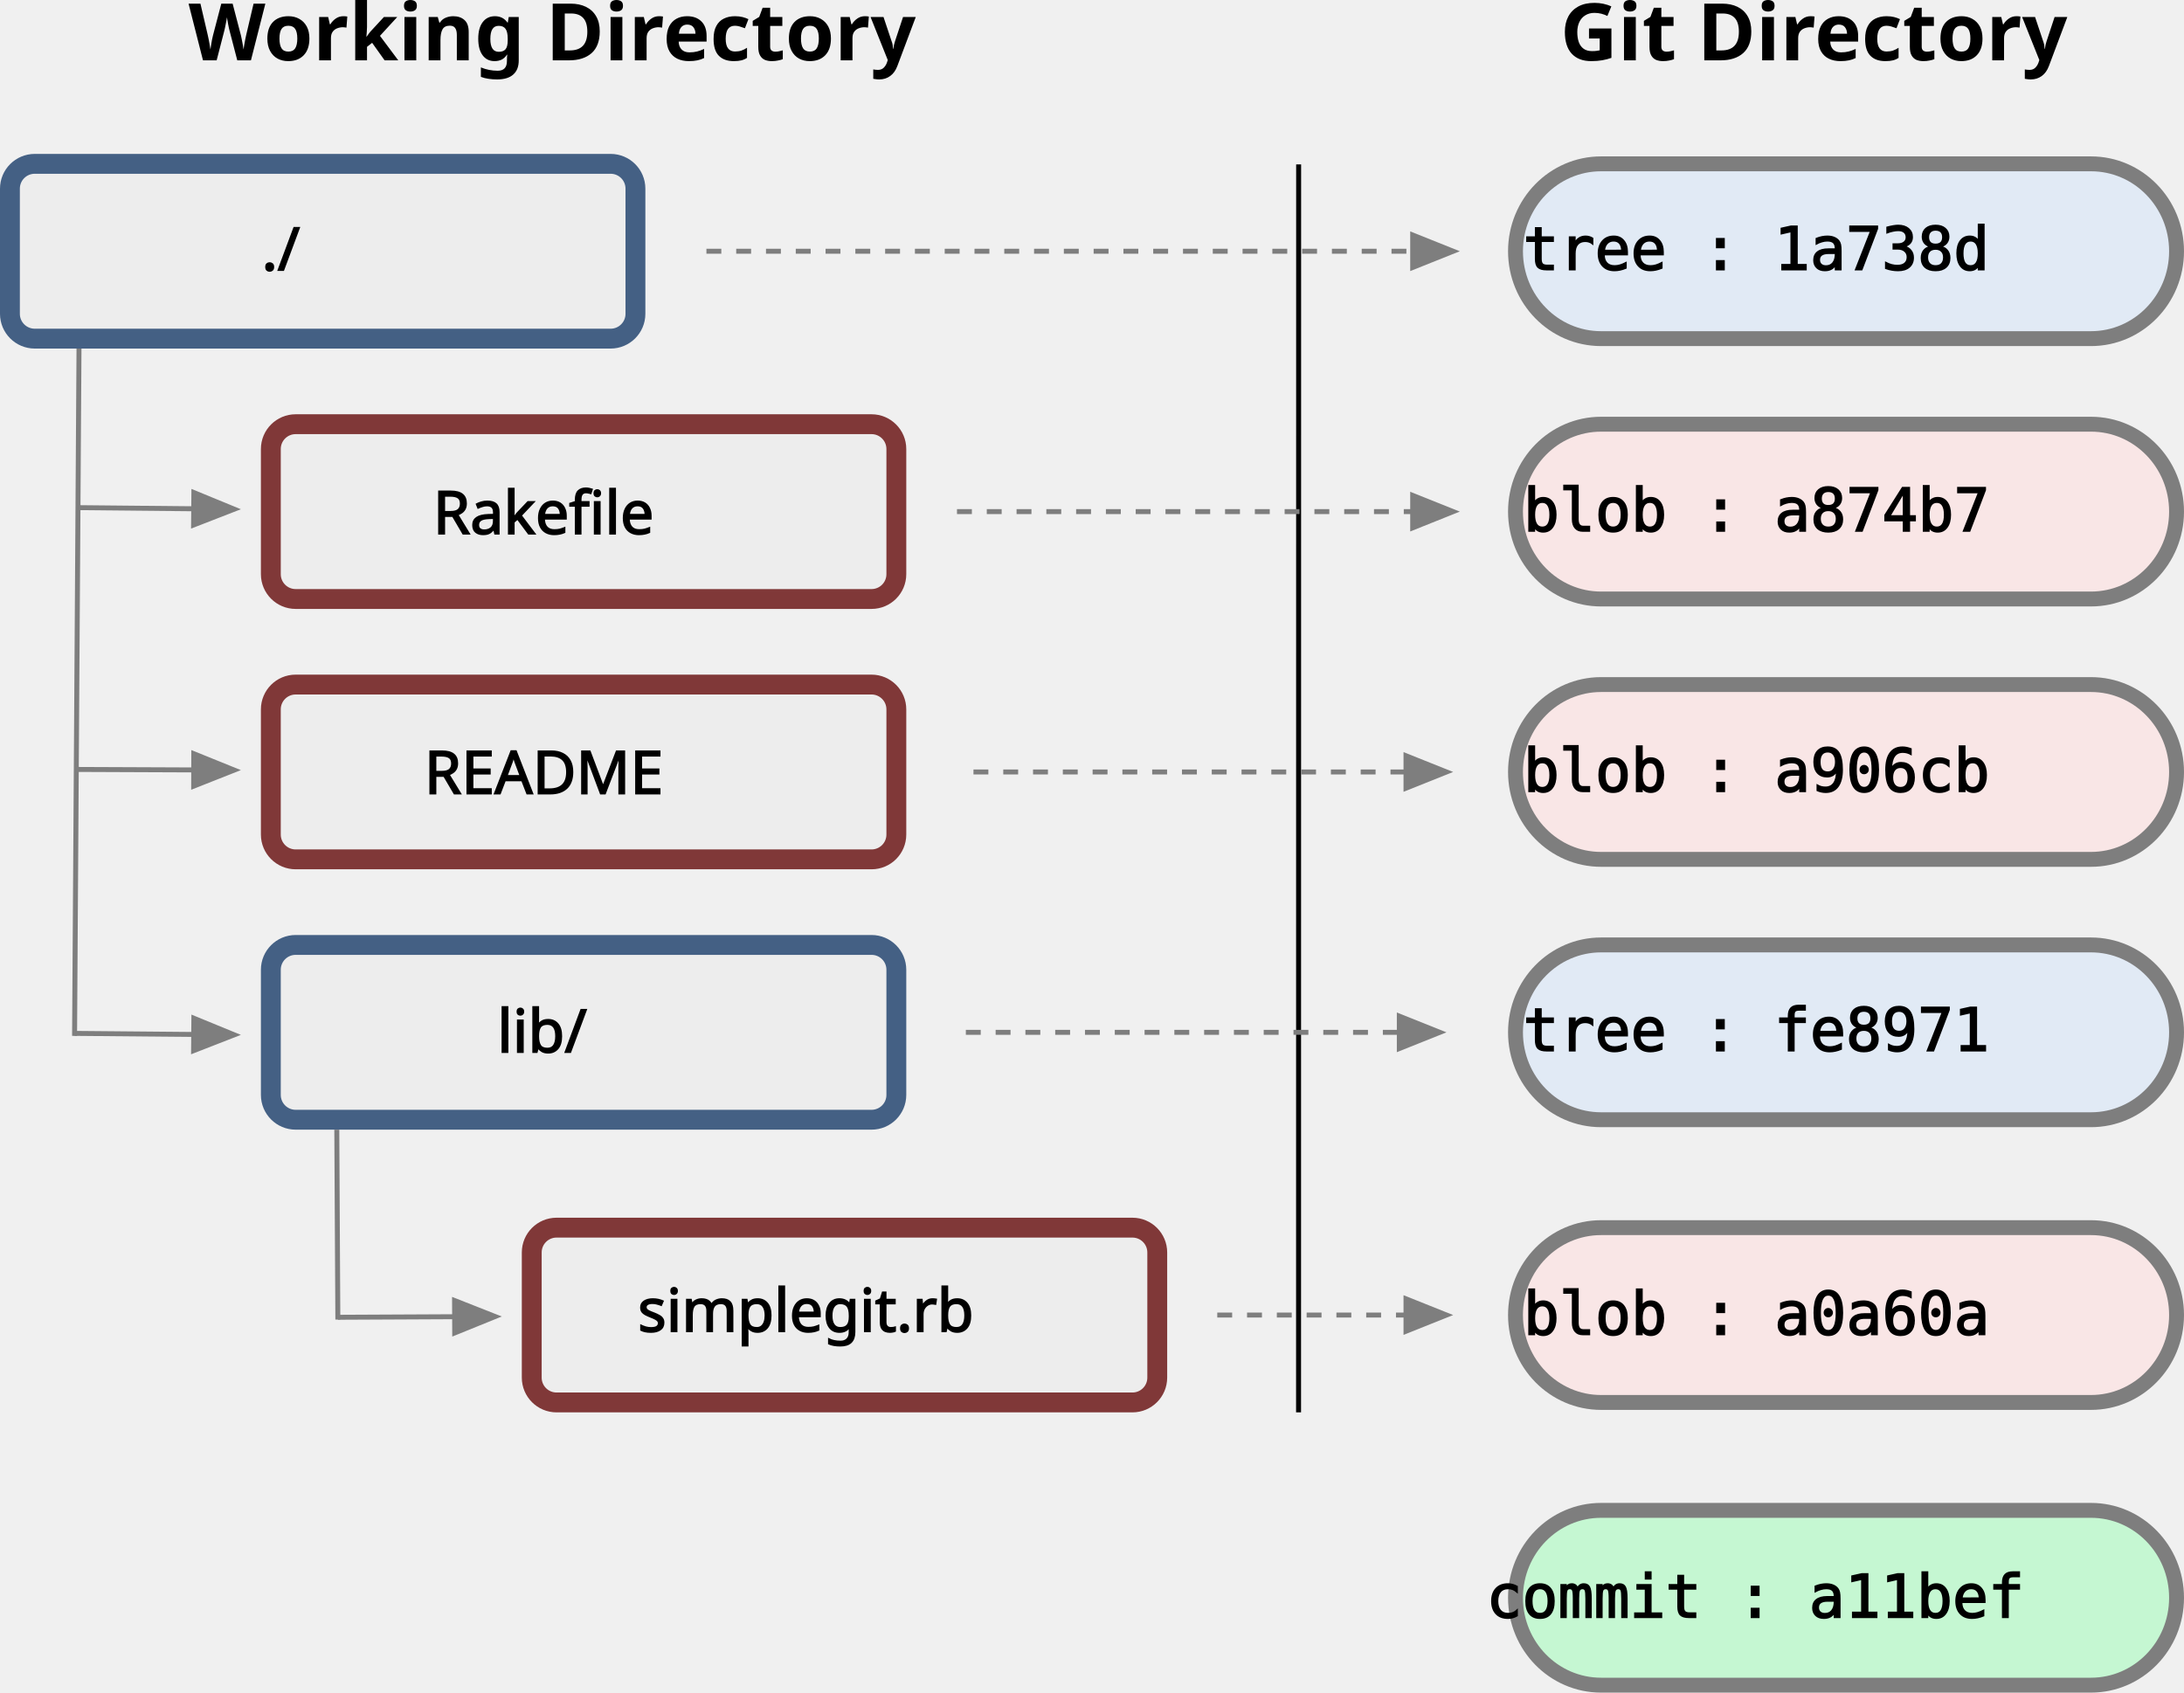
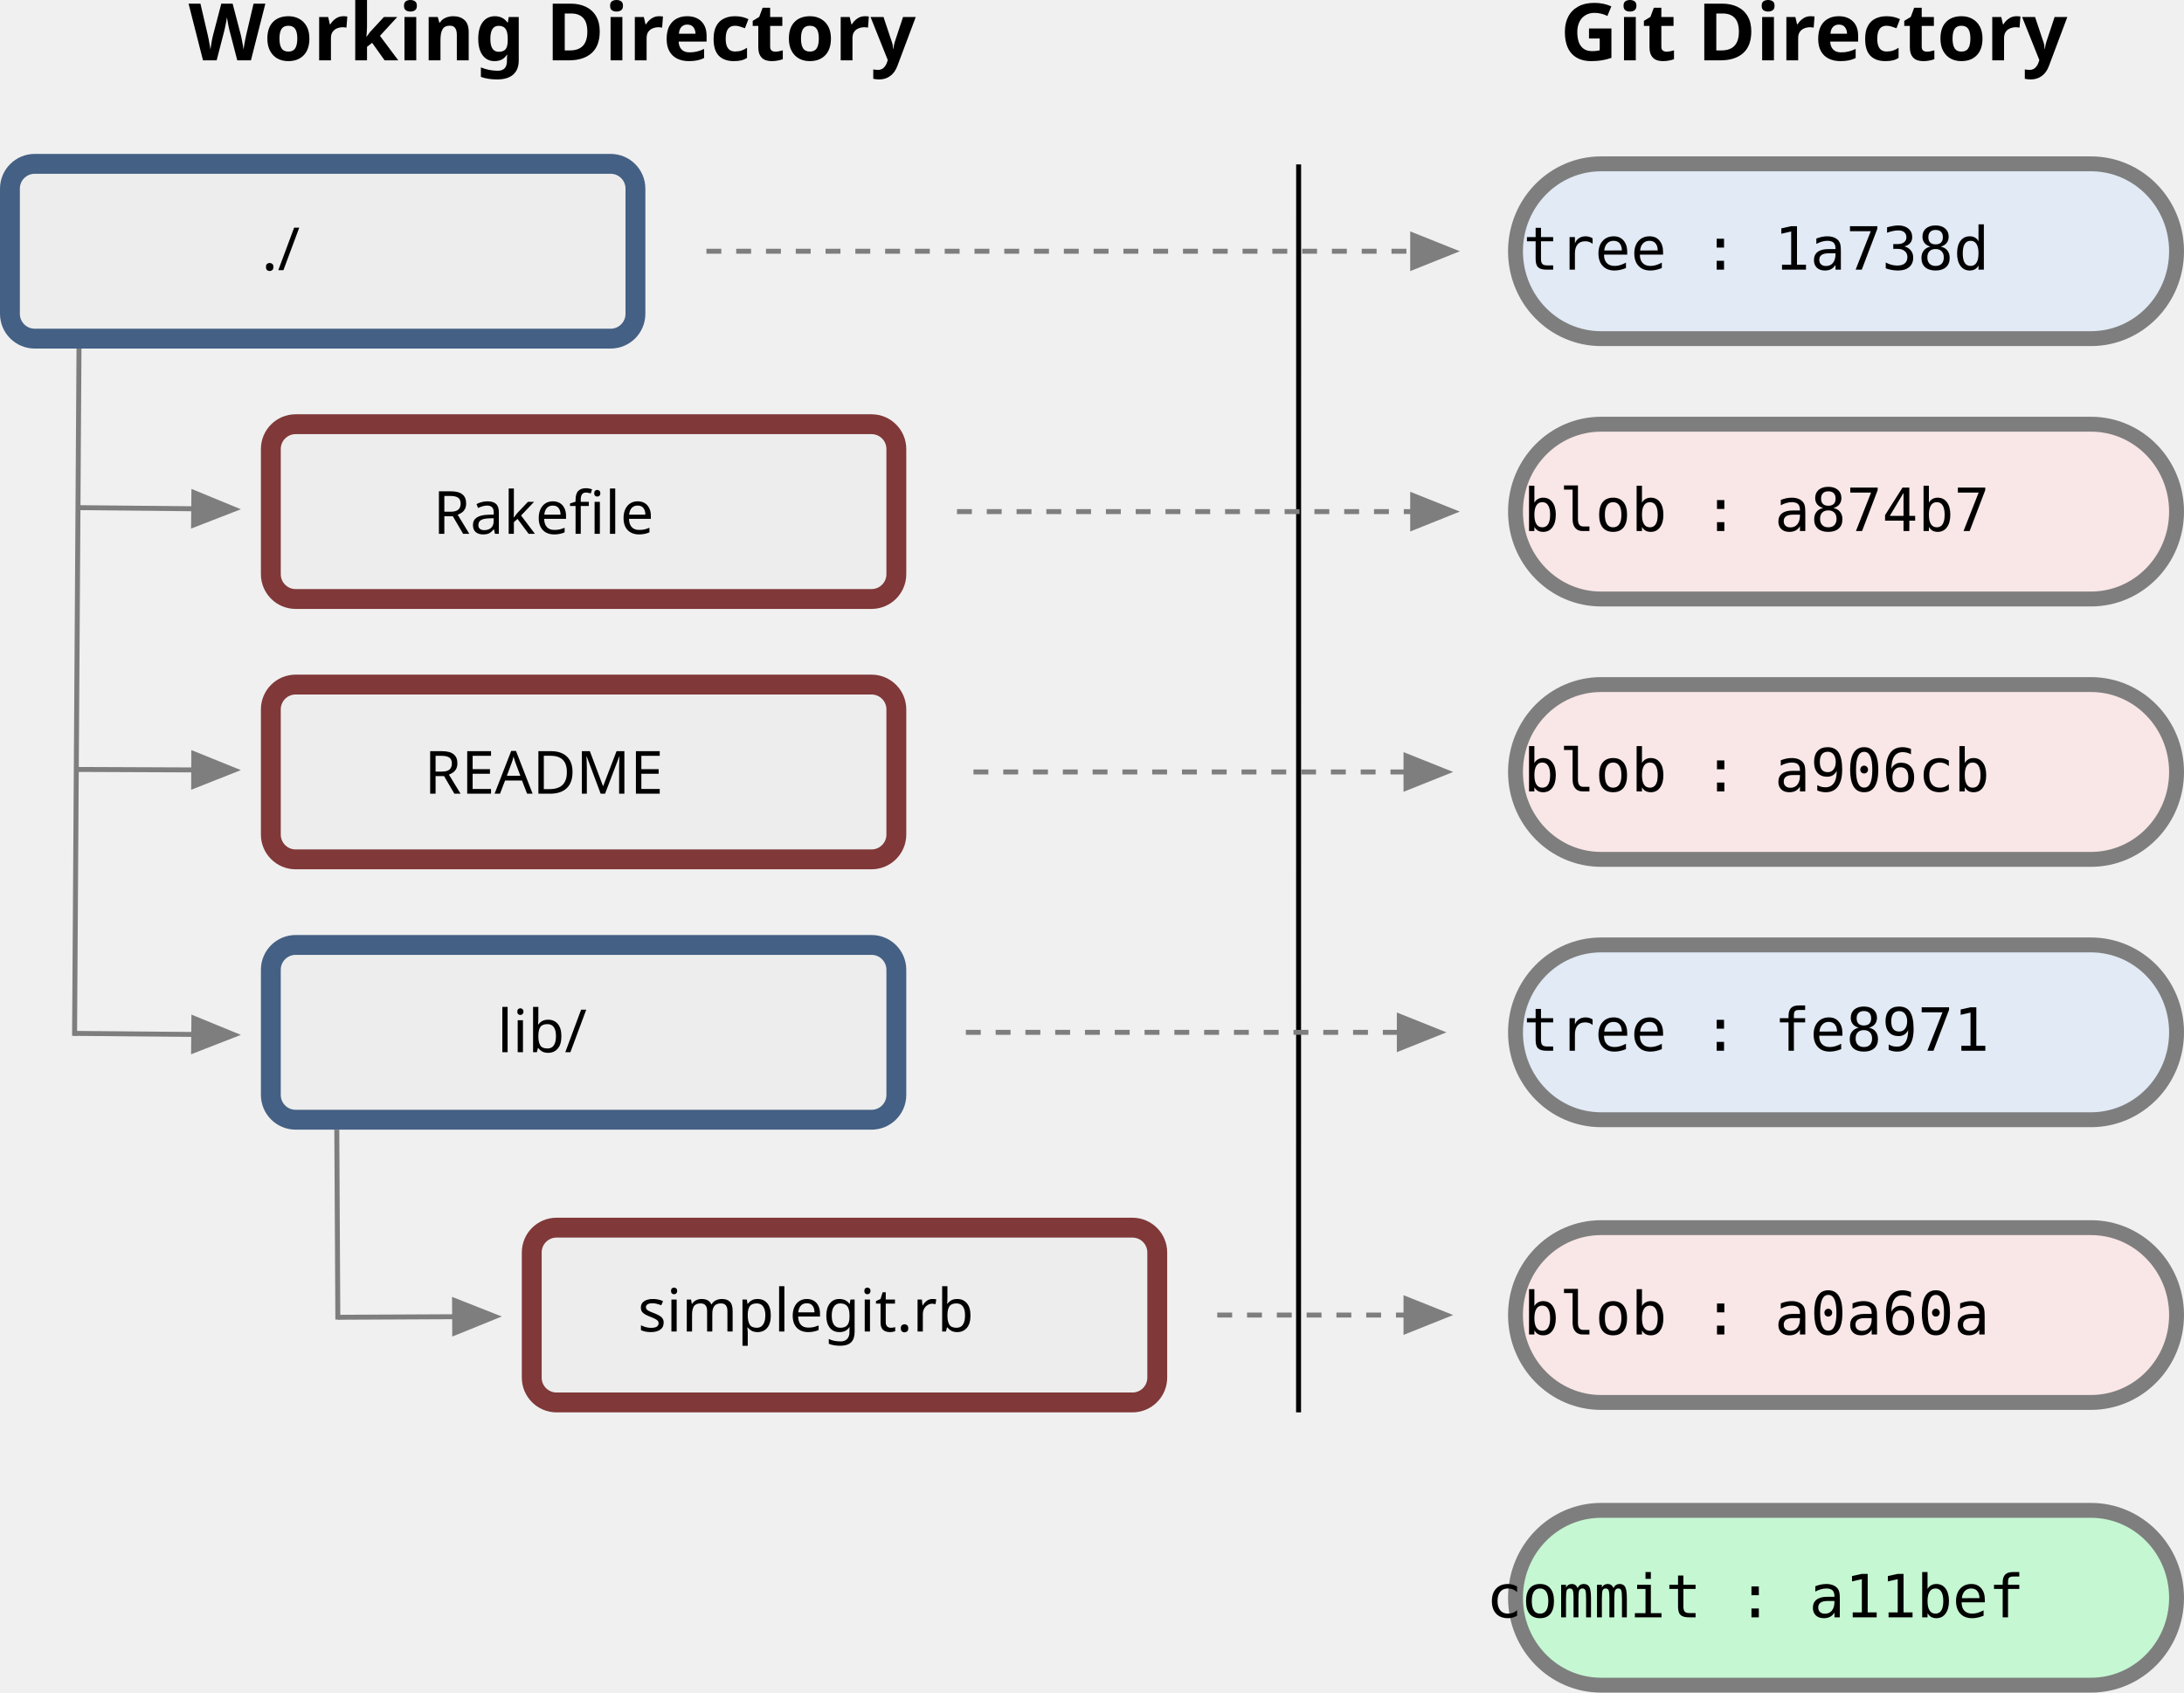
<svg xmlns="http://www.w3.org/2000/svg" width="439.936" height="340.959" version="1.1" id="svg31957" xml:space="preserve">
  <defs id="defs31909">
    <marker orient="auto" refY="0" refX="0" id="Arrow1Lend_7e7e7e_1.000000px" style="overflow:visible" viewBox="0 0 6.846 5.477" markerWidth="10" markerHeight="8" preserveAspectRatio="xMidYMid">
      <path id="path_Arrow1Lend_7e7e7e_1.000000px" d="M -5,0 V -2 L 0,0 -5,2 Z" style="fill:#7e7e7e;fill-rule:evenodd;stroke:#7e7e7e;stroke-width:1px;marker-start:none" />
    </marker>
  </defs>
  <g id="g32297" transform="translate(36.27643,118.5434)" style="stroke:#7e7e7e;stroke-opacity:1">
    <rect id="800" width="133.16" height="35.212" x="269" y="128.754" rx="17.239" ry="17.606" style="fill:#f9e6e6;fill-opacity:1;stroke:#7e7e7e;stroke-width:3px;stroke-opacity:1" />
-     <text id="800_text" x="269.042" y="134.772" style="font-size:12px;font-family:Inconsolata;fill:#000000;fill-opacity:1;stroke:#000000;stroke-width:0.3;stroke-dasharray:none;stroke-opacity:1">
-       <tspan id="800_line1" text-anchor="middle" x="335.622" y="150.272" text-align="center" font-family="Inconsolata" font-size="12px" fill="#000000" stroke="#000000" style="fill:#000000;fill-opacity:1;stroke:#000000;stroke-width:0.3;stroke-dasharray:none;stroke-opacity:1">blob : a0a60a</tspan>
+     <text id="800_text" x="269.042" y="134.772" style="font-size:12px;font-family:Inconsolata;fill:#000000;fill-opacity:1;stroke:#000000;stroke-width:0;stroke-dasharray:none;stroke-opacity:1">
+       <tspan id="800_line1" text-anchor="middle" x="335.622" y="150.272" text-align="center" font-family="Inconsolata" font-size="12px" fill="#000000" stroke="#000000" style="fill:#000000;fill-opacity:1;stroke:#000000;stroke-width:0;stroke-dasharray:none;stroke-opacity:1">blob : a0a60a</tspan>
    </text>
  </g>
  <g id="g32297-7" transform="translate(36.27643,9.145291)" style="stroke:#7e7e7e;stroke-opacity:1">
    <rect id="800-4" width="133.16" height="35.212" x="269" y="128.754" rx="17.239" ry="17.606" style="fill:#f9e6e6;fill-opacity:1;stroke:#7e7e7e;stroke-width:3px;stroke-opacity:1" />
-     <text id="800_text-5" x="269.042" y="134.772" style="font-size:12px;font-family:Inconsolata;fill:#000000;fill-opacity:1;stroke:#000000;stroke-width:0.3;stroke-dasharray:none;stroke-opacity:1">
-       <tspan id="800_line1-2" text-anchor="middle" x="335.622" y="150.272" text-align="center" font-family="Inconsolata" font-size="12px" fill="#000000" stroke="#000000" style="fill:#000000;fill-opacity:1;stroke:#000000;stroke-width:0.3;stroke-dasharray:none;stroke-opacity:1">blob : a906cb</tspan>
+     <text id="800_text-5" x="269.042" y="134.772" style="font-size:12px;font-family:Inconsolata;fill:#000000;fill-opacity:1;stroke:#000000;stroke-width:0;stroke-dasharray:none;stroke-opacity:1">
+       <tspan id="800_line1-2" text-anchor="middle" x="335.622" y="150.272" text-align="center" font-family="Inconsolata" font-size="12px" fill="#000000" stroke="#000000" style="fill:#000000;fill-opacity:1;stroke:#000000;stroke-width:0;stroke-dasharray:none;stroke-opacity:1">blob : a906cb</tspan>
    </text>
  </g>
  <g id="g32297-5" transform="translate(36.27643,-43.30287)" style="stroke:#7e7e7e;stroke-opacity:1">
    <rect id="800-47" width="133.16" height="35.212" x="269" y="128.754" rx="17.239" ry="17.606" style="fill:#f9e6e6;fill-opacity:1;stroke:#7e7e7e;stroke-width:3px;stroke-opacity:1" />
-     <text id="800_text-4" x="269.042" y="134.772" style="font-size:12px;font-family:Inconsolata;fill:#000000;fill-opacity:1;stroke:#000000;stroke-width:0.3;stroke-dasharray:none;stroke-opacity:1">
-       <tspan id="800_line1-4" text-anchor="middle" x="335.622" y="150.272" text-align="center" font-family="Inconsolata" font-size="12px" fill="#000000" stroke="#000000" style="fill:#000000;fill-opacity:1;stroke:#000000;stroke-width:0.3;stroke-dasharray:none;stroke-opacity:1">blob : a874b7</tspan>
+     <text id="800_text-4" x="269.042" y="134.772" style="font-size:12px;font-family:Inconsolata;fill:#000000;fill-opacity:1;stroke:#000000;stroke-width:0;stroke-dasharray:none;stroke-opacity:1">
+       <tspan id="800_line1-4" text-anchor="middle" x="335.622" y="150.272" text-align="center" font-family="Inconsolata" font-size="12px" fill="#000000" stroke="#000000" style="fill:#000000;fill-opacity:1;stroke:#000000;stroke-width:0;stroke-dasharray:none;stroke-opacity:1">blob : a874b7</tspan>
    </text>
  </g>
  <g id="g32297-3" transform="translate(36.27643,61.59345)" style="stroke:#7e7e7e;stroke-opacity:1">
    <rect id="800-0" width="133.16" height="35.212" x="269" y="128.754" rx="17.239" ry="17.606" style="fill:#e1eaf5;fill-opacity:1;stroke:#7e7e7e;stroke-width:3px;stroke-opacity:1" />
-     <text id="800_text-7" x="268.982" y="134.568" style="font-size:12px;font-family:Inconsolata;fill:#000000;fill-opacity:1;stroke:#000000;stroke-width:0.3;stroke-dasharray:none;stroke-opacity:1">
-       <tspan id="800_line1-8" text-anchor="middle" x="335.562" y="150.068" text-align="center" font-family="Inconsolata" font-size="12px" fill="#000000" stroke="#000000" style="fill:#000000;fill-opacity:1;stroke:#000000;stroke-width:0.3;stroke-dasharray:none;stroke-opacity:1">tree : fe8971</tspan>
+     <text id="800_text-7" x="268.982" y="134.568" style="font-size:12px;font-family:Inconsolata;fill:#000000;fill-opacity:1;stroke:#000000;stroke-width:0;stroke-dasharray:none;stroke-opacity:1">
+       <tspan id="800_line1-8" text-anchor="middle" x="335.562" y="150.068" text-align="center" font-family="Inconsolata" font-size="12px" fill="#000000" stroke="#000000" style="fill:#000000;fill-opacity:1;stroke:#000000;stroke-width:0;stroke-dasharray:none;stroke-opacity:1">tree : fe8971</tspan>
    </text>
  </g>
  <g id="g32297-31" transform="translate(36.27643,175.4934)" style="stroke:#7e7e7e;stroke-opacity:1">
    <rect id="800-49" width="133.16" height="35.212" x="269" y="128.754" rx="17.239" ry="17.606" style="fill:#c5f7d2;fill-opacity:1;stroke:#7e7e7e;stroke-width:3px;stroke-opacity:1" />
-     <text id="800_text-2" x="268.766" y="134.802" style="font-size:12px;font-family:Inconsolata;fill:#000000;fill-opacity:1;stroke:#000000;stroke-width:0.3;stroke-dasharray:none;stroke-opacity:1">
-       <tspan id="800_line1-0" text-anchor="middle" x="335.346" y="150.302" text-align="center" font-family="Inconsolata" font-size="12px" fill="#000000" stroke="#000000" style="fill:#000000;fill-opacity:1;stroke:#000000;stroke-width:0.3;stroke-dasharray:none;stroke-opacity:1">commit : a11bef</tspan>
+     <text id="800_text-2" x="268.766" y="134.802" style="font-size:12px;font-family:Inconsolata;fill:#000000;fill-opacity:1;stroke:#000000;stroke-width:0;stroke-dasharray:none;stroke-opacity:1">
+       <tspan id="800_line1-0" text-anchor="middle" x="335.346" y="150.302" text-align="center" font-family="Inconsolata" font-size="12px" fill="#000000" stroke="#000000" style="fill:#000000;fill-opacity:1;stroke:#000000;stroke-width:0;stroke-dasharray:none;stroke-opacity:1">commit : a11bef</tspan>
    </text>
  </g>
  <g id="g32297-3-6" transform="translate(36.27643,-95.75103)" style="stroke:#7e7e7e;stroke-opacity:1">
    <rect id="800-0-8" width="133.16" height="35.212" x="269" y="128.754" rx="17.239" ry="17.606" style="fill:#e1eaf5;fill-opacity:1;stroke:#7e7e7e;stroke-width:3px;stroke-opacity:1" />
-     <text id="800_text-7-8" x="268.982" y="134.568" style="font-size:12px;font-family:Inconsolata;fill:#000000;fill-opacity:1;stroke:#000000;stroke-width:0.3;stroke-dasharray:none;stroke-opacity:1">
-       <tspan id="800_line1-8-4" text-anchor="middle" x="335.562" y="150.068" text-align="center" font-family="Inconsolata" font-size="12px" fill="#000000" stroke="#000000" style="fill:#000000;fill-opacity:1;stroke:#000000;stroke-width:0.3;stroke-dasharray:none;stroke-opacity:1">tree : 1a738d</tspan>
+     <text id="800_text-7-8" x="268.982" y="134.568" style="font-size:12px;font-family:Inconsolata;fill:#000000;fill-opacity:1;stroke:#000000;stroke-width:0;stroke-dasharray:none;stroke-opacity:1">
+       <tspan id="800_line1-8-4" text-anchor="middle" x="335.562" y="150.068" text-align="center" font-family="Inconsolata" font-size="12px" fill="#000000" stroke="#000000" style="fill:#000000;fill-opacity:1;stroke:#000000;stroke-width:0;stroke-dasharray:none;stroke-opacity:1">tree : 1a738d</tspan>
    </text>
  </g>
  <g id="g32242" transform="translate(-5.727966,25.12086)" style="stroke:#446084;stroke-opacity:1">
    <rect id="740-0-5-5-4" width="126" height="35.212" x="7.728" y="7.882" rx="5" ry="5" style="fill:#ededed;fill-opacity:1;stroke:#446084;stroke-width:4px;stroke-opacity:1" />
-     <text id="736_text" x="7.086" y="13.805" style="font-size:12px;font-family:BryantPro-Medium;fill:#000000;fill-opacity:1;stroke:#000000;stroke-width:0.3;stroke-dasharray:none;stroke-opacity:1">
-       <tspan id="736_line1" text-anchor="middle" x="70.086" y="29.305" text-align="center" font-family="BryantPro-Medium" font-size="12px" fill="#ffffff" stroke="#ffffff" style="font-style:normal;font-variant:normal;font-weight:normal;font-stretch:normal;font-family:sans-serif;-inkscape-font-specification:sans-serif;fill:#000000;fill-opacity:1;stroke:#000000;stroke-width:0.3;stroke-dasharray:none;stroke-opacity:1">./</tspan>
+     <text id="736_text" x="7.086" y="13.805" style="font-size:12px;font-family:BryantPro-Medium;fill:#000000;fill-opacity:1;stroke:#000000;stroke-width:0;stroke-dasharray:none;stroke-opacity:1">
+       <tspan id="736_line1" text-anchor="middle" x="70.086" y="29.305" text-align="center" font-family="BryantPro-Medium" font-size="12px" fill="#ffffff" stroke="#ffffff" style="font-style:normal;font-variant:normal;font-weight:normal;font-stretch:normal;font-family:sans-serif;-inkscape-font-specification:sans-serif;fill:#000000;fill-opacity:1;stroke:#000000;stroke-width:0;stroke-dasharray:none;stroke-opacity:1">./</tspan>
    </text>
  </g>
  <g id="g32253" transform="translate(29.02985,39.1875)">
    <rect id="740-0-5-5" width="126" height="35.212" x="25.526" y="46.263" rx="5" ry="5" style="fill:#ededed;fill-opacity:1;stroke:#803838;stroke-width:4px;stroke-opacity:1" />
-     <text id="737_text" x="25.257" y="52.843" style="font-size:12px;font-family:BryantPro-Medium;fill:#000000;fill-opacity:1;stroke:#000000;stroke-width:0.3;stroke-dasharray:none;stroke-opacity:1">
-       <tspan id="737_line1" text-anchor="middle" x="88.257" y="68.343" text-align="center" font-family="BryantPro-Medium" font-size="12px" fill="#ffffff" stroke="#ffffff" style="font-style:normal;font-variant:normal;font-weight:normal;font-stretch:normal;font-family:sans-serif;-inkscape-font-specification:sans-serif;fill:#000000;fill-opacity:1;stroke:#000000;stroke-width:0.3;stroke-dasharray:none;stroke-opacity:1">Rakefile</tspan>
+     <text id="737_text" x="25.257" y="52.843" style="font-size:12px;font-family:BryantPro-Medium;fill:#000000;fill-opacity:1;stroke:#000000;stroke-width:0;stroke-dasharray:none;stroke-opacity:1">
+       <tspan id="737_line1" text-anchor="middle" x="88.257" y="68.343" text-align="center" font-family="BryantPro-Medium" font-size="12px" fill="#ffffff" stroke="#ffffff" style="font-style:normal;font-variant:normal;font-weight:normal;font-stretch:normal;font-family:sans-serif;-inkscape-font-specification:sans-serif;fill:#000000;fill-opacity:1;stroke:#000000;stroke-width:0;stroke-dasharray:none;stroke-opacity:1">Rakefile</tspan>
    </text>
  </g>
  <g id="g32264" transform="translate(140.6917,187.1274)">
    <rect id="740-0" width="126" height="35.212" x="-86.136" y="-49.229" rx="5" ry="5" style="fill:#ededed;fill-opacity:1;stroke:#803838;stroke-width:4px;stroke-opacity:1" />
-     <text id="740_text-6" x="-86.341" y="-42.748" style="font-size:12px;font-family:BryantPro-Medium;fill:#000000;fill-opacity:1;stroke:#000000;stroke-width:0.3;stroke-dasharray:none;stroke-opacity:1">
-       <tspan id="740_line1-1" text-anchor="middle" x="-23.341" y="-27.248" text-align="center" font-family="BryantPro-Medium" font-size="12px" fill="#ffffff" stroke="#ffffff" style="font-style:normal;font-variant:normal;font-weight:normal;font-stretch:normal;font-family:sans-serif;-inkscape-font-specification:sans-serif;fill:#000000;fill-opacity:1;stroke:#000000;stroke-width:0.3;stroke-dasharray:none;stroke-opacity:1">README</tspan>
+     <text id="740_text-6" x="-86.341" y="-42.748" style="font-size:12px;font-family:BryantPro-Medium;fill:#000000;fill-opacity:1;stroke:#000000;stroke-width:0;stroke-dasharray:none;stroke-opacity:1">
+       <tspan id="740_line1-1" text-anchor="middle" x="-23.341" y="-27.248" text-align="center" font-family="BryantPro-Medium" font-size="12px" fill="#ffffff" stroke="#ffffff" style="font-style:normal;font-variant:normal;font-weight:normal;font-stretch:normal;font-family:sans-serif;-inkscape-font-specification:sans-serif;fill:#000000;fill-opacity:1;stroke:#000000;stroke-width:0;stroke-dasharray:none;stroke-opacity:1">README</tspan>
    </text>
  </g>
  <g id="g32275" transform="translate(16.05614,127.597)" style="stroke:#446084;stroke-opacity:1">
    <rect id="740-0-5" width="126" height="35.212" x="38.5" y="62.75" rx="5" ry="5" style="fill:#ededed;fill-opacity:1;stroke:#446084;stroke-width:4px;stroke-opacity:1" />
-     <text id="739_text" x="37.935" y="68.858" style="font-size:12px;font-family:BryantPro-Medium;fill:#000000;fill-opacity:1;stroke:#000000;stroke-width:0.3;stroke-dasharray:none;stroke-opacity:1">
-       <tspan id="739_line1" text-anchor="middle" x="100.935" y="84.358" text-align="center" font-family="BryantPro-Medium" font-size="12px" fill="#ffffff" stroke="#ffffff" style="font-style:normal;font-variant:normal;font-weight:normal;font-stretch:normal;font-family:sans-serif;-inkscape-font-specification:sans-serif;fill:#000000;fill-opacity:1;stroke:#000000;stroke-width:0.3;stroke-dasharray:none;stroke-opacity:1">lib/</tspan>
+     <text id="739_text" x="37.935" y="68.858" style="font-size:12px;font-family:BryantPro-Medium;fill:#000000;fill-opacity:1;stroke:#000000;stroke-width:0;stroke-dasharray:none;stroke-opacity:1">
+       <tspan id="739_line1" text-anchor="middle" x="100.935" y="84.358" text-align="center" font-family="BryantPro-Medium" font-size="12px" fill="#ffffff" stroke="#ffffff" style="font-style:normal;font-variant:normal;font-weight:normal;font-stretch:normal;font-family:sans-serif;-inkscape-font-specification:sans-serif;fill:#000000;fill-opacity:1;stroke:#000000;stroke-width:0;stroke-dasharray:none;stroke-opacity:1">lib/</tspan>
    </text>
  </g>
  <g id="g32286" transform="translate(35.11229,113.547)">
    <rect id="740" width="126" height="35.212" x="72" y="133.75" rx="5" ry="5" style="fill:#ededed;fill-opacity:1;stroke:#803838;stroke-width:4px;stroke-opacity:1" />
-     <text id="740_text" x="72.003" y="139.167" style="font-size:12px;font-family:BryantPro-Medium;fill:#000000;fill-opacity:1;stroke:#000000;stroke-width:0.3;stroke-dasharray:none;stroke-opacity:1">
-       <tspan id="740_line1" text-anchor="middle" x="135.003" y="154.667" text-align="center" font-family="BryantPro-Medium" font-size="12px" fill="#ffffff" stroke="#ffffff" style="font-style:normal;font-variant:normal;font-weight:normal;font-stretch:normal;font-family:sans-serif;-inkscape-font-specification:sans-serif;fill:#000000;fill-opacity:1;stroke:#000000;stroke-width:0.3;stroke-dasharray:none;stroke-opacity:1">simplegit.rb</tspan>
+     <text id="740_text" x="72.003" y="139.167" style="font-size:12px;font-family:BryantPro-Medium;fill:#000000;fill-opacity:1;stroke:#000000;stroke-width:0;stroke-dasharray:none;stroke-opacity:1">
+       <tspan id="740_line1" text-anchor="middle" x="135.003" y="154.667" text-align="center" font-family="BryantPro-Medium" font-size="12px" fill="#ffffff" stroke="#ffffff" style="font-style:normal;font-variant:normal;font-weight:normal;font-stretch:normal;font-family:sans-serif;-inkscape-font-specification:sans-serif;fill:#000000;fill-opacity:1;stroke:#000000;stroke-width:0;stroke-dasharray:none;stroke-opacity:1">simplegit.rb</tspan>
    </text>
  </g>
  <text id="713_text" x="47.462" y="-5.344" style="font-size:16px;font-family:BryantPro-Bold;fill:#000000;stroke:#000000;stroke-width:0">
    <tspan id="713_line1" text-anchor="middle" x="117.462" y="12.156" text-align="center" font-family="BryantPro-Regular" font-weight="bold" font-size="16px" fill="#000000" stroke="#000000" style="font-style:normal;font-variant:normal;font-weight:bold;font-stretch:normal;font-family:sans-serif;-inkscape-font-specification:'sans-serif Bold'">Working Directory</tspan>
  </text>
  <text id="714_text" x="320.603" y="-5.344" style="font-size:16px;font-family:BryantPro-Bold;fill:#000000;stroke:#000000;stroke-width:0">
    <tspan id="714_line1" text-anchor="middle" x="371.603" y="12.156" text-align="center" font-family="BryantPro-Regular" font-weight="bold" font-size="16px" fill="#000000" stroke="#000000" style="font-style:normal;font-variant:normal;font-weight:bold;font-stretch:normal;font-family:sans-serif;-inkscape-font-specification:'sans-serif Bold'">Git Directory</tspan>
  </text>
  <path id="826" style="fill:none;stroke:#000000;stroke-width:1px;marker-start:none;marker-end:none" d="m 261.592,33.121 -0.016,251.388" />
  <path id="795" style="fill:none;stroke:#7e7e7e;stroke-width:1px;stroke-dasharray:3, 3;marker-start:none;marker-end:url(#Arrow1Lend_7e7e7e_1.000000px)" d="m 245.202,264.903 h 45.552" />
  <path id="793" style="fill:none;stroke:#7e7e7e;stroke-width:1px;stroke-dasharray:3, 3;marker-start:none;marker-end:url(#Arrow1Lend_7e7e7e_1.000000px)" d="M 194.556,207.953 H 289.407" />
  <path id="827" style="fill:none;stroke:#7e7e7e;stroke-width:1px;stroke-dasharray:3, 3;marker-start:none;marker-end:url(#Arrow1Lend_7e7e7e_1.000000px)" d="m 196.092,155.505 h 94.662" />
  <path id="792" style="fill:none;stroke:#7e7e7e;stroke-width:1px;stroke-dasharray:3, 3;marker-start:none;marker-end:url(#Arrow1Lend_7e7e7e_1.000000px)" d="m 192.772,103.057 h 99.328" />
  <path id="24" style="fill:none;stroke:#7e7e7e;stroke-width:1px;stroke-dasharray:3, 3;marker-start:none;marker-end:url(#Arrow1Lend_7e7e7e_1.000000px)" d="m 142.298,50.609 h 149.802" />
  <path style="display:inline;fill:none;fill-rule:evenodd;stroke:#7e7e7e;stroke-width:1px;stroke-linecap:butt;stroke-linejoin:miter;stroke-opacity:1" d="M 15.913,70.215 15.021,208.667" id="path32446" />
  <path style="display:inline;fill:none;fill-rule:evenodd;stroke:#7e7e7e;stroke-width:1px;stroke-linecap:butt;stroke-linejoin:miter;stroke-opacity:1" d="m 67.842,227.559 0.212,38.251" id="path32446-9" />
  <path style="display:inline;fill:none;fill-rule:evenodd;stroke:#7e7e7e;stroke-width:1px;stroke-linecap:butt;stroke-linejoin:miter;stroke-opacity:1;marker-end:url(#Arrow1Lend_7e7e7e_1.000000px)" d="m 68.057,265.352 31.056,-0.148" id="path32454" />
  <path style="display:inline;fill:none;fill-rule:evenodd;stroke:#7e7e7e;stroke-width:1px;stroke-linecap:butt;stroke-linejoin:miter;stroke-opacity:1;marker-end:url(#Arrow1Lend_7e7e7e_1.000000px)" d="m 15.025,208.166 31.531,0.283" id="path32454-5" />
  <path style="display:inline;fill:none;fill-rule:evenodd;stroke:#7e7e7e;stroke-width:1px;stroke-linecap:butt;stroke-linejoin:miter;stroke-opacity:1;marker-end:url(#Arrow1Lend_7e7e7e_1.000000px)" d="m 15.368,154.996 31.188,0.128" id="path32454-1" />
  <path style="display:inline;fill:none;fill-rule:evenodd;stroke:#7e7e7e;stroke-width:1px;stroke-linecap:butt;stroke-linejoin:miter;stroke-opacity:1;marker-end:url(#Arrow1Lend_7e7e7e_1.000000px)" d="m 15.707,102.26 30.849,0.303" id="path32454-3" />
  <path style="display:inline;fill:none;fill-rule:evenodd;stroke:#000000;stroke-width:1px;stroke-linecap:butt;stroke-linejoin:miter;stroke-opacity:1" d="m 4.236,209.329 v 0" id="path16463" />
</svg>
